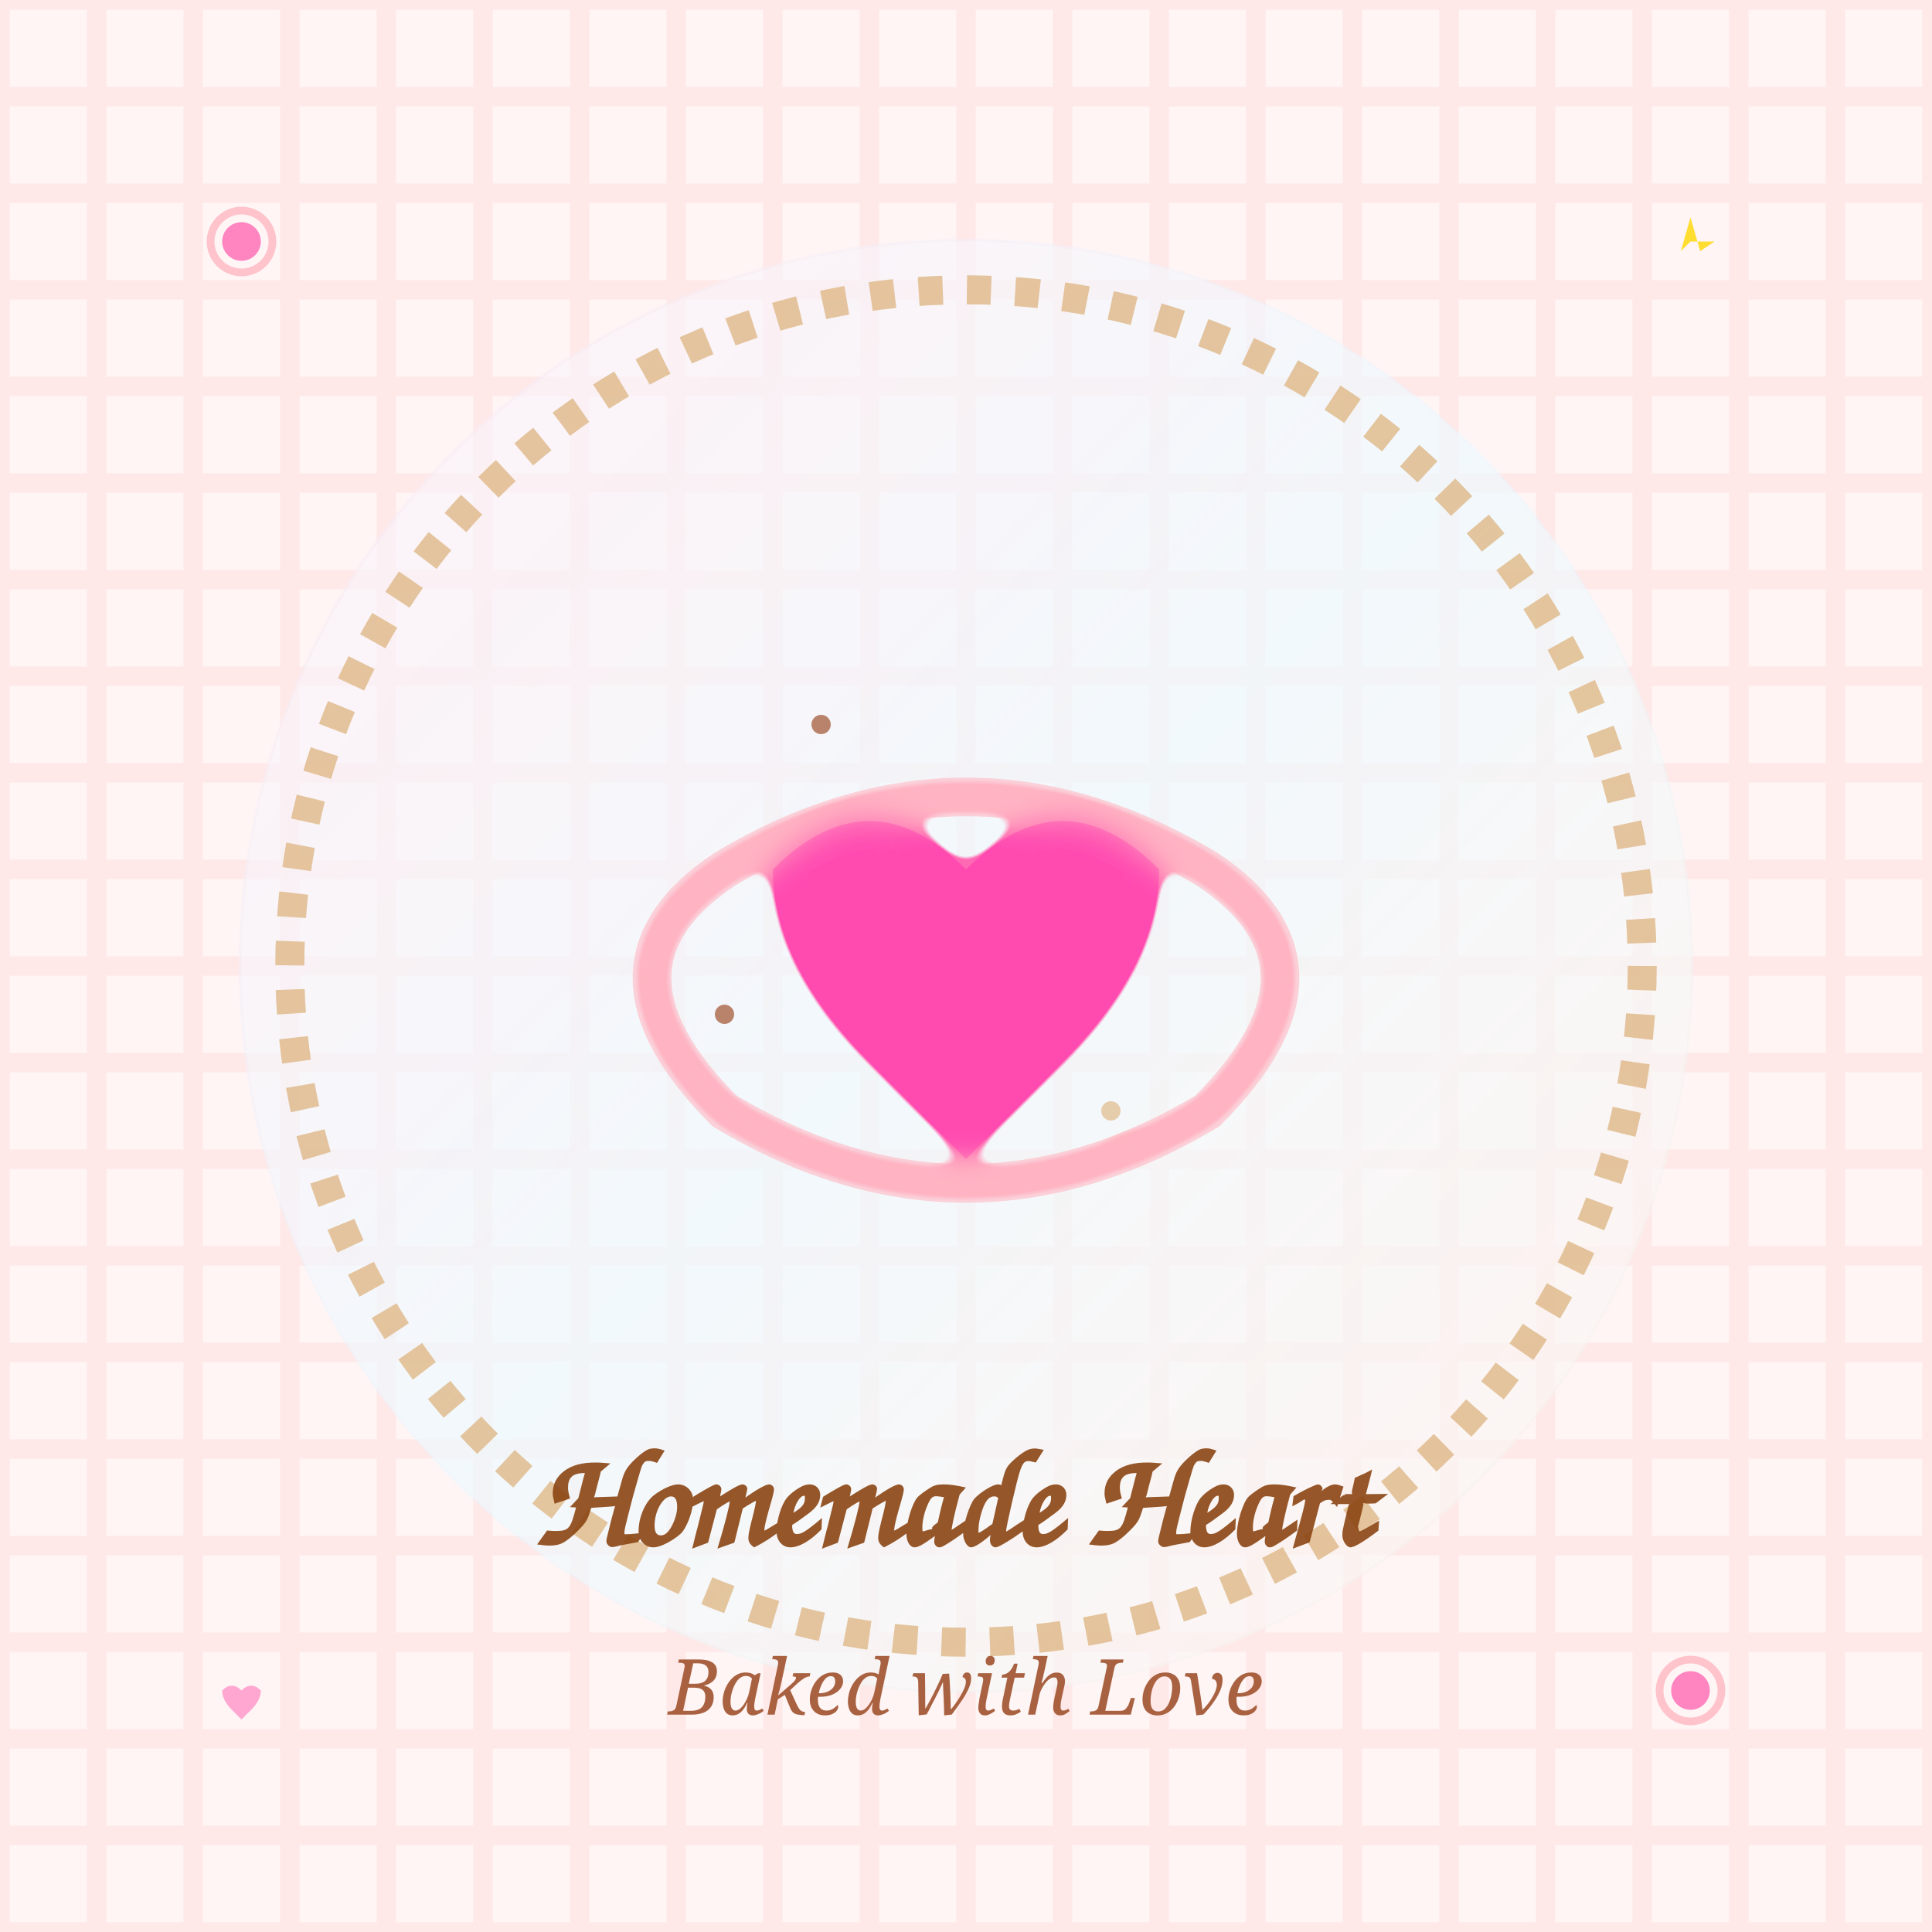
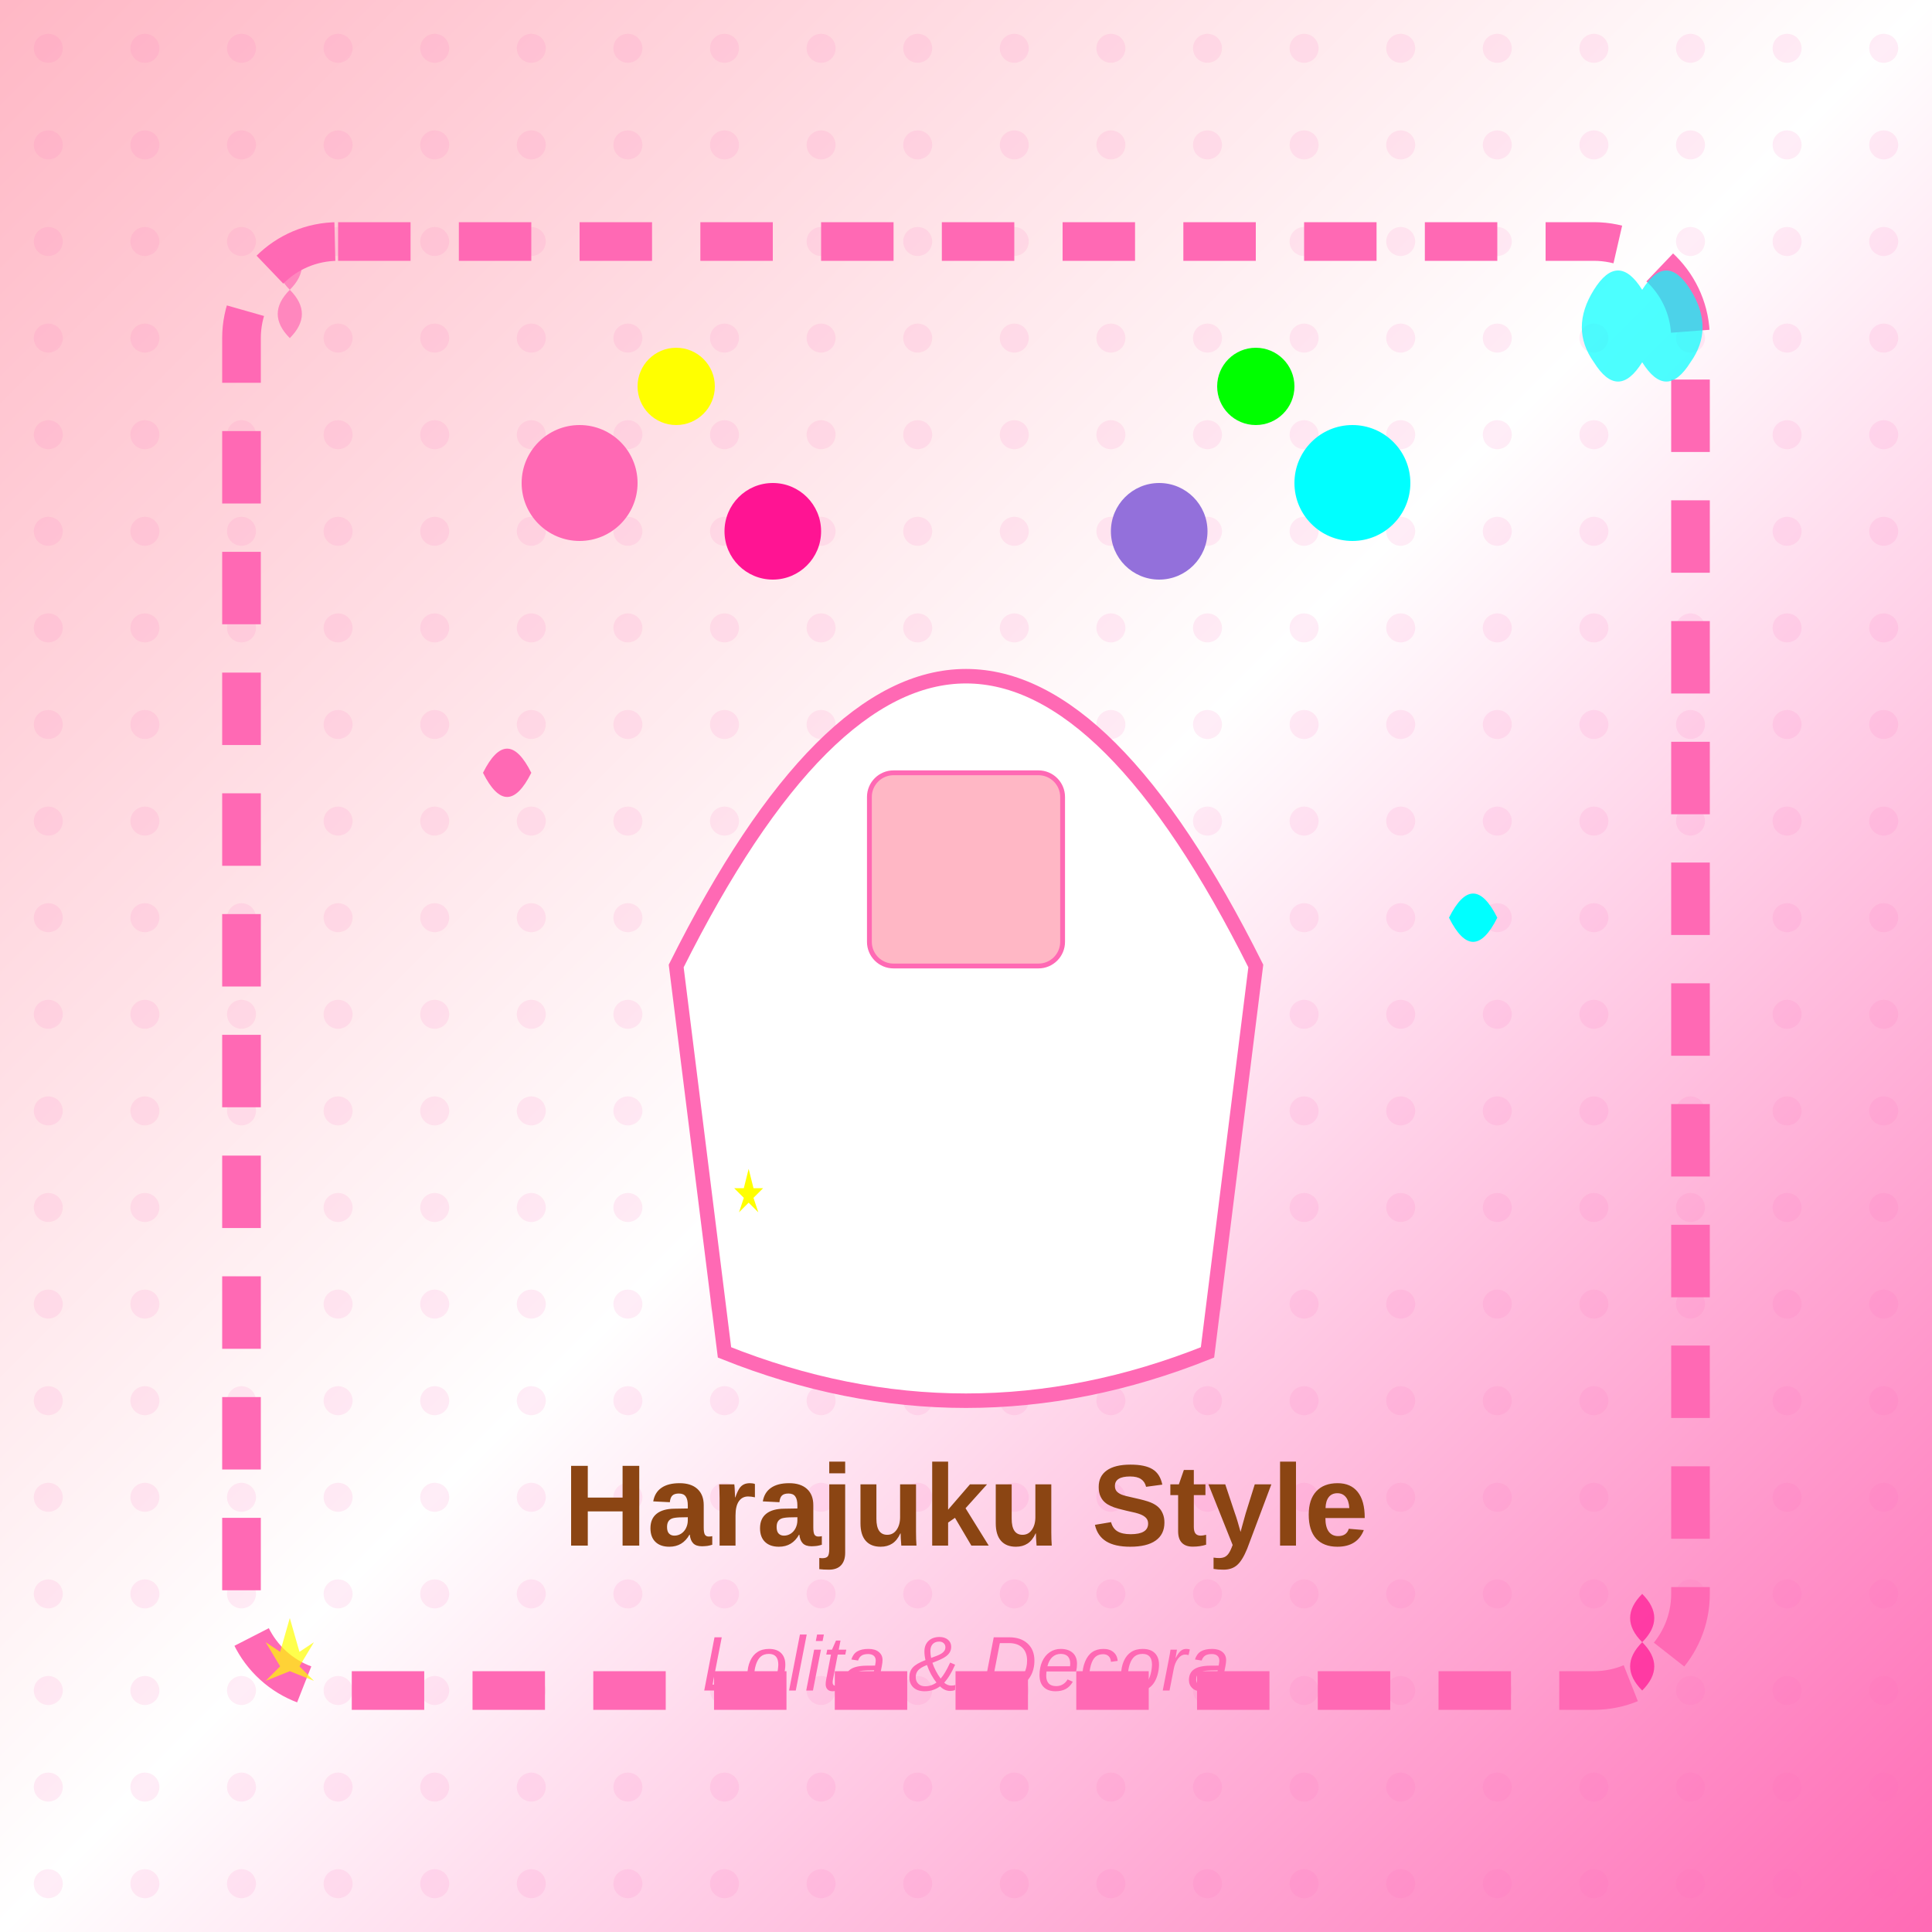
<svg xmlns="http://www.w3.org/2000/svg" width="400" height="400" viewBox="0 0 400 400">
  <defs>
-     <linearGradient id="mainGradient" x1="0%" y1="0%" x2="100%" y2="100%">
-       <stop offset="0%" stop-color="#FFE8F0" stop-opacity="0.9" />
-       <stop offset="50%" stop-color="#E6F7FF" stop-opacity="0.8" />
-       <stop offset="100%" stop-color="#FFF0E6" stop-opacity="0.9" />
+     <linearGradient id="bgGradient" x1="0%" y1="0%" x2="100%" y2="100%">
+       <stop offset="0%" stop-color="#ffb7c5" />
+       <stop offset="50%" stop-color="#ffffff" />
+       <stop offset="100%" stop-color="#ff69b4" />
    </linearGradient>
-     <pattern id="ginghamPattern" width="20" height="20" patternUnits="userSpaceOnUse">
-       <rect width="20" height="20" fill="#FFF5F5" />
-       <path d="M0 0 L20 0 L20 20" fill="none" stroke="#FFE8E8" stroke-width="4" />
-       <path d="M0 0 L0 20 L20 20" fill="none" stroke="#FFE8E8" stroke-width="4" />
+     <pattern id="polkaPattern" width="20" height="20" patternUnits="userSpaceOnUse">
+       <circle cx="10" cy="10" r="3" fill="#ff69b4" opacity="0.3" />
    </pattern>
-     <filter id="softGlow">
+     <filter id="softGlow" x="-20%" y="-20%" width="140%" height="140%">
      <feGaussianBlur in="SourceGraphic" stdDeviation="3" result="blur" />
-       <feColorMatrix in="blur" type="matrix" values="1 0 0 0 0  0 1 0 0 0  0 0 1 0 0  0 0 0 15 -5" result="glow" />
-       <feBlend in="SourceGraphic" in2="glow" mode="soft-light" />
+       <feBlend in="SourceGraphic" in2="blur" mode="screen" />
    </filter>
-     <clipPath id="circleClip">
-       <circle cx="200" cy="200" r="130" />
-     </clipPath>
  </defs>
-   <rect width="400" height="400" fill="url(#ginghamPattern)" />
-   <circle cx="200" cy="200" r="150" fill="url(#mainGradient)" opacity="0.7" filter="url(#softGlow)" />
-   <g clip-path="url(#circleClip)" filter="url(#softGlow)">
-     <path d="M150,180 Q200,150 250,180 Q280,200 250,230 Q200,260 150,230 Q120,200 150,180 Z" fill="none" stroke="#FFB6C1" stroke-width="8" stroke-linecap="round" opacity="0.6">
-       <animate attributeName="d" dur="10s" values="                 M150,180 Q200,150 250,180 Q280,200 250,230 Q200,260 150,230 Q120,200 150,180 Z;                 M155,175 Q200,155 245,185 Q275,205 245,225 Q200,255 155,225 Q125,205 155,175 Z;                 M150,180 Q200,150 250,180 Q280,200 250,230 Q200,260 150,230 Q120,200 150,180 Z" repeatCount="indefinite" />
-     </path>
-     <path d="M200 180 Q220 160 240 180 Q240 200 220 220 L200 240 L180 220 Q160 200 160 180 Q180 160 200 180 Z" fill="#FF69B4" opacity="0.8">
-       <animate attributeName="opacity" values="0.8;0.9;0.8" dur="4s" repeatCount="indefinite" />
-     </path>
-     <g opacity="0.7">
-       <circle cx="170" cy="150" r="2" fill="#A0522D">
-         <animate attributeName="cy" values="150;170;150" dur="5s" repeatCount="indefinite" />
-       </circle>
-       <circle cx="230" cy="230" r="2" fill="#DEB887">
-         <animate attributeName="cy" values="230;250;230" dur="4s" repeatCount="indefinite" />
-       </circle>
-       <circle cx="150" cy="210" r="2" fill="#A0522D">
-         <animate attributeName="cy" values="210;230;210" dur="6s" repeatCount="indefinite" />
-       </circle>
+   <rect width="400" height="400" fill="url(#bgGradient)" />
+   <rect width="400" height="400" fill="url(#polkaPattern)" opacity="0.4" />
+   <g transform="translate(200 200)">
+     <path d="M -60 0 Q 0 -120 60 0 L 50 80 Q 0 100 -50 80 Z" fill="#ffffff" stroke="#ff69b4" stroke-width="3" />
+     <rect x="-20" y="-40" width="40" height="40" rx="5" fill="#ffb7c5" stroke="#ff69b4" stroke-width="1" />
+     <path d="M -25 -40 Q 0 -50 25 -40" fill="none" stroke="#ffffff" stroke-width="2" stroke-linecap="round" />
+   </g>
+   <g id="hairClips">
+     <circle cx="120" cy="100" r="12" fill="#ff69b4" />
+     <circle cx="280" cy="100" r="12" fill="#00ffff" />
+     <circle cx="140" cy="80" r="8" fill="#ffff00" />
+     <circle cx="260" cy="80" r="8" fill="#00ff00" />
+     <circle cx="160" cy="110" r="10" fill="#ff1493" />
+     <circle cx="240" cy="110" r="10" fill="#9370db" />
+   </g>
+   <g id="floatingAccessories">
+     <g transform="translate(100 160)">
+       <path d="M 0 0 Q 5 -10 10 0 Q 5 10 0 0 Z" fill="#ff69b4" />
+     </g>
+     <g transform="translate(300 190)">
+       <path d="M 0 0 Q 5 -10 10 0 Q 5 10 0 0 Z" fill="#00ffff" />
+     </g>
+     <g transform="translate(155 245)">
+       <path d="M 0 -3 L 1 1 L 3 1 L 1 3 L 2 6 L 0 4 L -2 6 L -1 3 L -3 1 L -1 1 Z" fill="#ffff00" />
    </g>
  </g>
-   <circle cx="200" cy="200" r="140" fill="none" stroke="#DEB887" stroke-width="6" stroke-dasharray="5,5" opacity="0.8">
-     <animateTransform attributeName="transform" type="rotate" from="0 200 200" to="360 200 200" dur="30s" repeatCount="indefinite" />
-   </circle>
-   <text x="200" y="320" text-anchor="middle" font-family="cursive" font-size="28" fill="#8B4513" opacity="0.9" font-weight="bold">
-         Homemade Heart
-         <animate attributeName="opacity" values="0.9;0.7;0.9" dur="4s" repeatCount="indefinite" />
-   </text>
-   <text x="200" y="355" text-anchor="middle" font-family="serif" font-size="16" fill="#A0522D" opacity="0.9" font-style="italic">
-         Baked with Love
+   <rect x="50" y="50" width="300" height="300" fill="none" stroke="#ff69b4" stroke-width="8" stroke-dasharray="15,10" rx="20" />
+   <text x="200" y="320" text-anchor="middle" font-family="Arial, sans-serif" font-size="24" fill="#8b4513" font-weight="bold">
+         Harajuku Style
    </text>
-   <g opacity="0.8">
-     <g transform="translate(50, 50) scale(0.8)">
-       <circle cx="0" cy="0" r="5" fill="#FF69B4" />
-       <circle cx="0" cy="0" r="8" fill="none" stroke="#FFB6C1" stroke-width="2" />
+   <text x="200" y="350" text-anchor="middle" font-family="Arial, sans-serif" font-size="16" fill="#ff69b4" font-style="italic">
+         Lolita &amp; Decora
+     </text>
+   <g id="cornerAccents">
+     <g transform="translate(60 60)">
+       <path d="M 0 0 Q -5 -5 0 -10 Q 5 -5 0 0 Q 5 5 0 10 Q -5 5 0 0 Z" fill="#ff69b4" opacity="0.7" />
    </g>
-     <g transform="translate(350, 50)">
-       <path d="M0,-5 L2,2 L5,0 L0,0 L-2,2 Z" fill="#FFD700" />
+     <g transform="translate(340 60)">
+       <path d="M 0 0 Q 5 -8 10 0 Q 15 8 10 15 Q 5 23 0 15 Q -5 23 -10 15 Q -15 8 -10 0 Q -5 -8 0 0 Z" fill="#00ffff" opacity="0.7" />
    </g>
-     <g transform="translate(50, 350)">
-       <path d="M0,0 Q2,-2 4,0 Q4,2 2,4 L0,6 L-2,4 Q-4,2 -4,0 Q-2,-2 0,0 Z" fill="#FF69B4" opacity="0.7" />
+     <g transform="translate(60 340)">
+       <path d="M 0 -5 L 2 2 L 5 0 L 2 5 L 5 8 L 0 6 L -5 8 L -2 5 L -5 0 L -2 2 Z" fill="#ffff00" opacity="0.7" />
    </g>
-     <g transform="translate(350, 350) scale(0.8)">
-       <circle cx="0" cy="0" r="5" fill="#FF69B4" />
-       <circle cx="0" cy="0" r="8" fill="none" stroke="#FFB6C1" stroke-width="2" />
+     <g transform="translate(340 340)">
+       <path d="M 0 0 Q -5 -5 0 -10 Q 5 -5 0 0 Q 5 5 0 10 Q -5 5 0 0 Z" fill="#ff1493" opacity="0.7" />
    </g>
  </g>
</svg>
